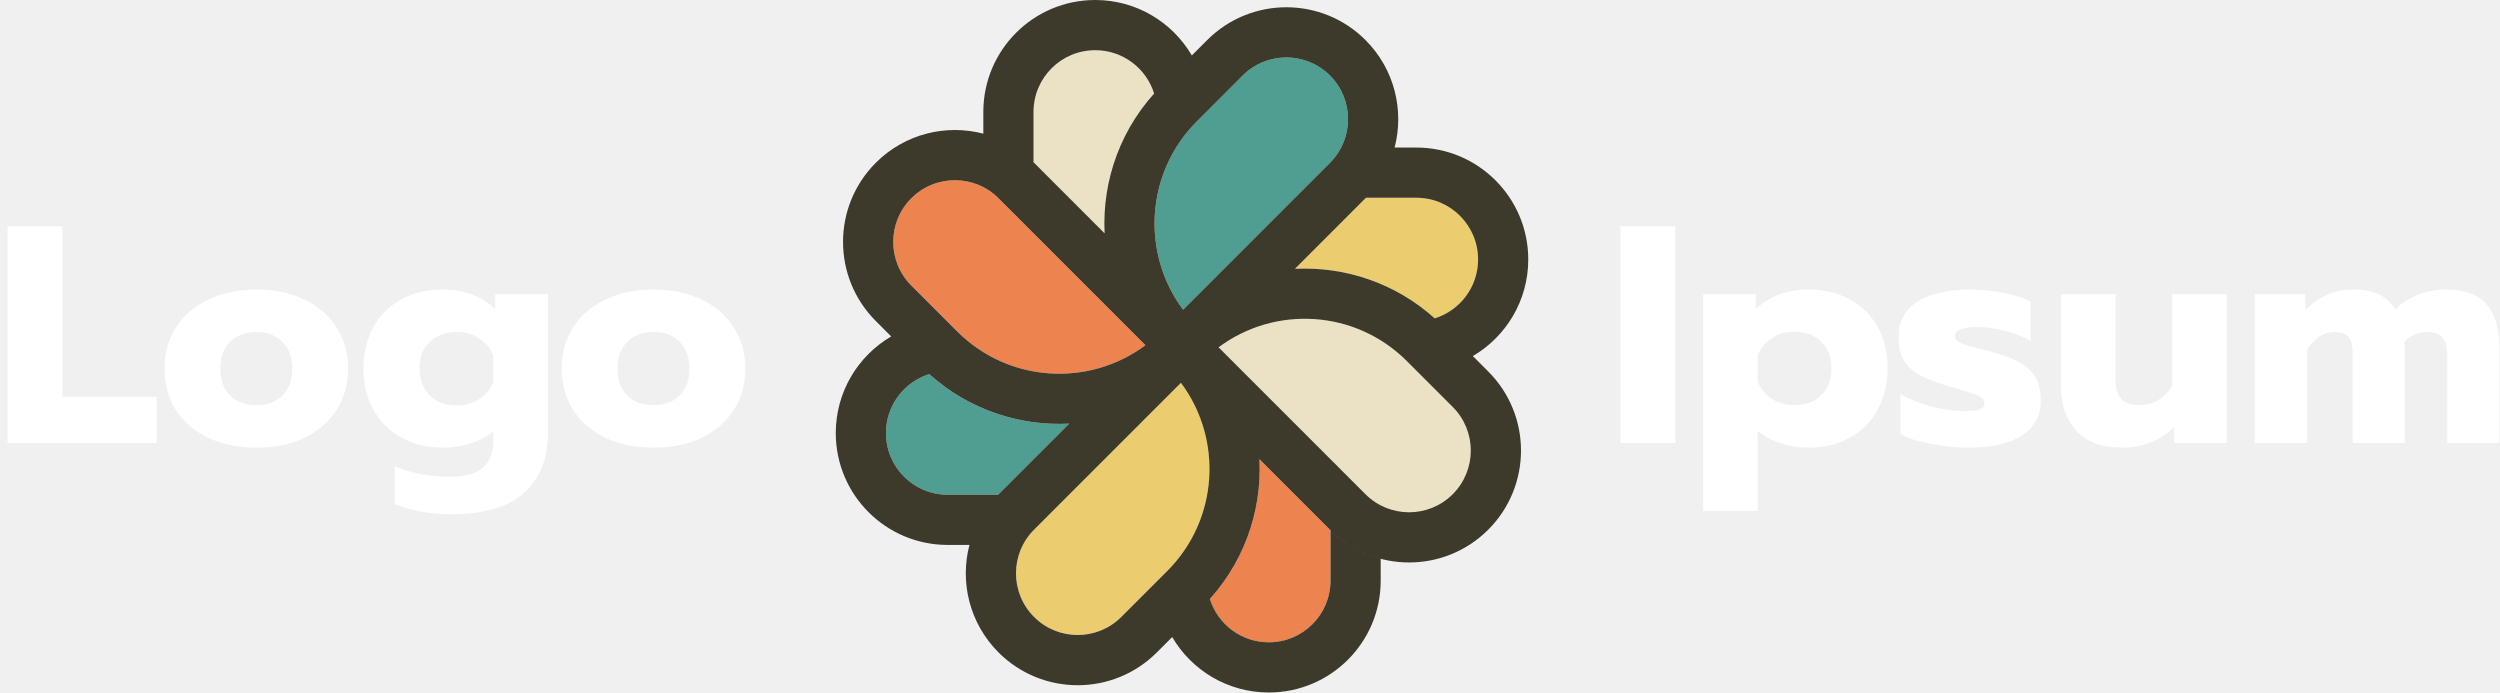
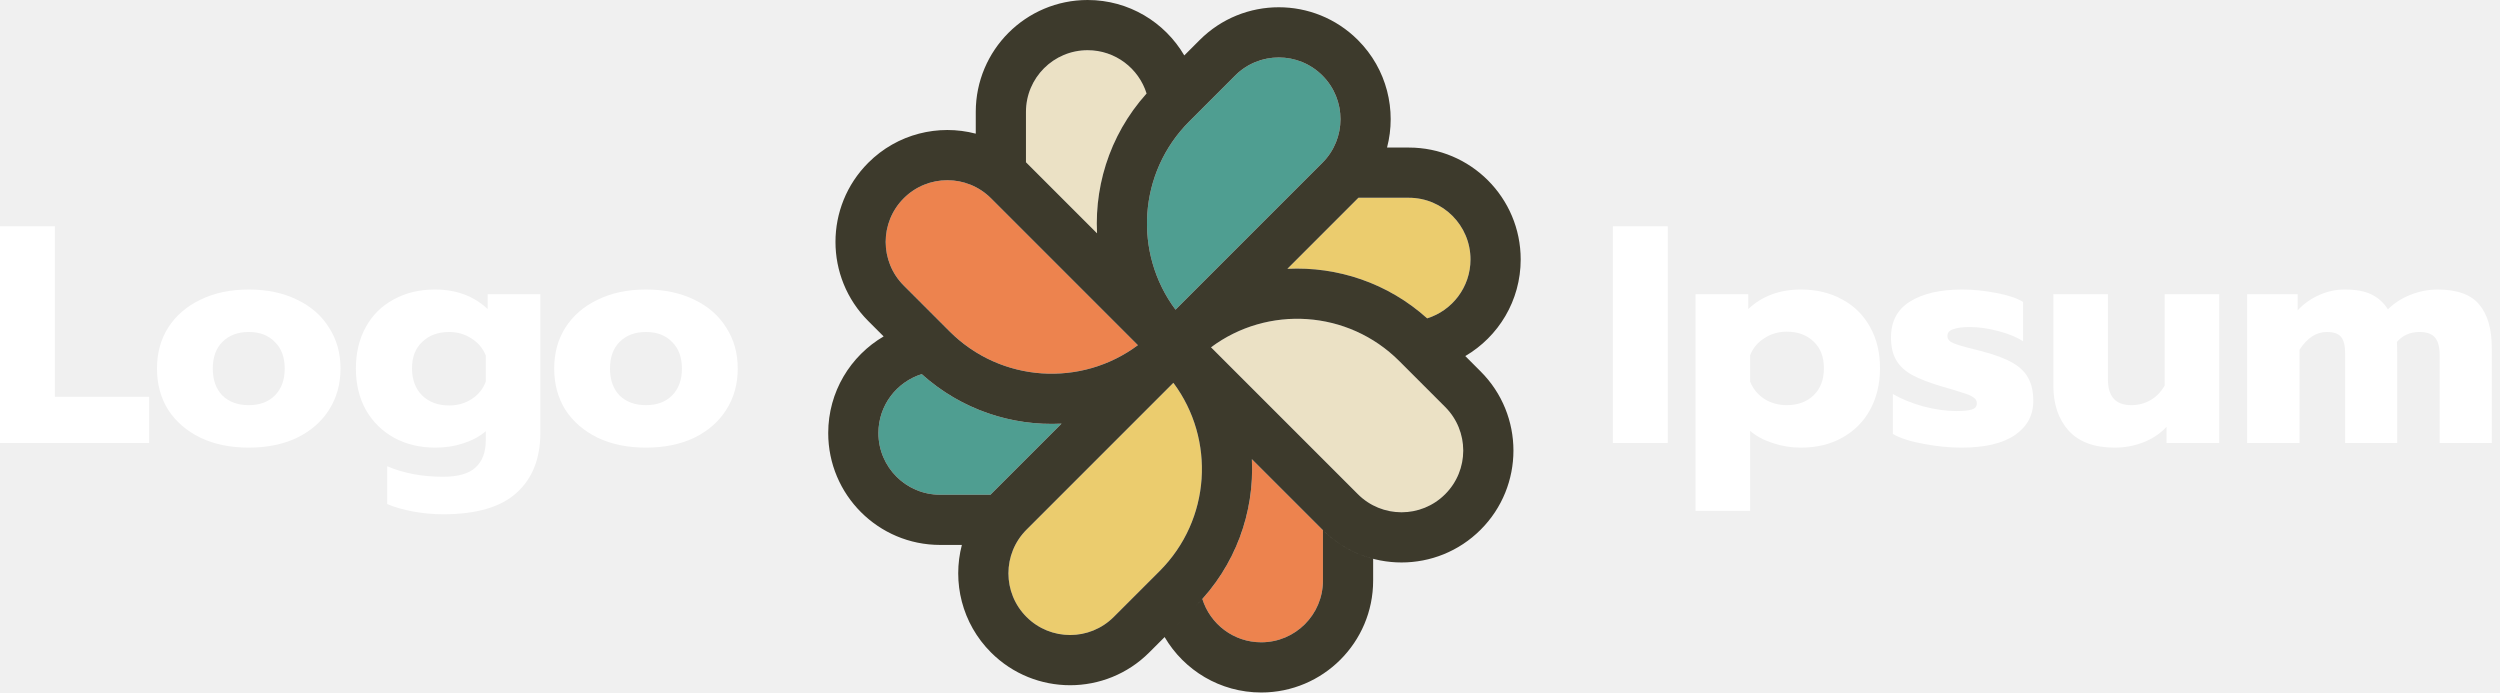
<svg xmlns="http://www.w3.org/2000/svg" width="213" height="59" viewBox="0 0 213 59" fill="none">
-   <path fill-rule="evenodd" clip-rule="evenodd" d="M105.881 6.435C107.933 4.382 111.262 4.382 113.315 6.435C115.367 8.488 115.367 11.816 113.315 13.869L100.799 26.384C97.206 21.569 97.596 14.72 101.97 10.346L105.881 6.435Z" fill="#4F9E91" />
-   <path fill-rule="evenodd" clip-rule="evenodd" d="M123.772 34.672C125.825 36.725 125.825 40.053 123.772 42.106C121.72 44.159 118.392 44.159 116.339 42.106L103.823 29.59C108.639 25.997 115.488 26.387 119.862 30.761L123.772 34.672Z" fill="#EBE1C5" />
-   <path fill-rule="evenodd" clip-rule="evenodd" d="M95.535 52.565C93.482 54.617 90.154 54.617 88.101 52.565C86.048 50.512 86.048 47.183 88.101 45.13L100.617 32.615C104.21 37.431 103.82 44.28 99.446 48.654L95.535 52.565Z" fill="#EBCC6E" />
-   <path fill-rule="evenodd" clip-rule="evenodd" d="M77.643 24.327C75.59 22.274 75.59 18.946 77.643 16.893C79.696 14.84 83.024 14.84 85.077 16.893L97.593 29.408C92.777 33.002 85.928 32.611 81.554 28.237L77.643 24.327Z" fill="#ED834E" />
-   <path fill-rule="evenodd" clip-rule="evenodd" d="M103.083 51.032C106.11 47.666 107.517 43.359 107.303 39.12L113.314 45.13C113.329 45.145 113.344 45.16 113.359 45.175V49.466C113.359 52.369 111.006 54.723 108.103 54.723C105.745 54.723 103.749 53.17 103.083 51.032Z" fill="#ED834E" />
-   <path fill-rule="evenodd" clip-rule="evenodd" d="M79.176 31.875C82.541 34.902 86.847 36.309 91.087 36.096L85.077 42.106C85.062 42.121 85.047 42.136 85.032 42.151H80.741C77.838 42.151 75.484 39.798 75.484 36.895C75.484 34.537 77.037 32.541 79.176 31.875Z" fill="#4F9E91" />
-   <path fill-rule="evenodd" clip-rule="evenodd" d="M122.24 27.125C118.875 24.098 114.568 22.691 110.328 22.904L116.339 16.894C116.354 16.879 116.368 16.864 116.383 16.849H120.675C123.578 16.849 125.932 19.202 125.932 22.105C125.932 24.463 124.379 26.459 122.24 27.125Z" fill="#EBCC6E" />
-   <path fill-rule="evenodd" clip-rule="evenodd" d="M98.333 7.968C95.306 11.333 93.899 15.64 94.112 19.88L88.102 13.869C88.087 13.854 88.072 13.839 88.057 13.824V9.533C88.057 6.63 90.41 4.276 93.313 4.276C95.671 4.276 97.666 5.829 98.333 7.968Z" fill="#EBE1C5" />
-   <path fill-rule="evenodd" clip-rule="evenodd" d="M93.313 0C88.048 0 83.78 4.268 83.78 9.533V11.388C80.612 10.56 77.102 11.387 74.619 13.869C70.896 17.593 70.896 23.629 74.619 27.352L75.93 28.663C73.105 30.317 71.208 33.385 71.208 36.895C71.208 42.16 75.476 46.428 80.741 46.428H82.596C81.768 49.596 82.595 53.106 85.077 55.589C88.8 59.312 94.837 59.312 98.56 55.589L102.47 51.678C105.92 48.228 107.531 43.636 107.304 39.12L113.314 45.13C117.037 48.853 123.074 48.853 126.797 45.13C130.52 41.407 130.52 35.371 126.797 31.648L125.486 30.337C128.31 28.683 130.208 25.615 130.208 22.105C130.208 16.84 125.939 12.572 120.674 12.572H118.82C119.648 9.404 118.821 5.893 116.338 3.411C112.616 -0.312 106.579 -0.312 102.856 3.411L98.946 7.322C95.496 10.771 93.885 15.363 94.112 19.88L88.102 13.869C88.087 13.854 88.072 13.839 88.056 13.825V9.533C88.056 6.63 90.41 4.277 93.313 4.277C95.671 4.277 97.666 5.829 98.332 7.968C98.53 7.749 98.734 7.533 98.945 7.322L101.545 4.722C99.89 1.897 96.823 0 93.313 0ZM116.383 16.849C116.368 16.863 116.354 16.879 116.338 16.893L110.328 22.904C114.568 22.691 118.874 24.098 122.239 27.125C124.378 26.458 125.932 24.463 125.932 22.105C125.932 19.202 123.578 16.849 120.674 16.849H116.383ZM85.032 42.151C85.047 42.136 85.062 42.121 85.077 42.106L91.088 36.096C86.848 36.309 82.541 34.902 79.176 31.875C77.037 32.542 75.485 34.537 75.485 36.895C75.485 39.798 77.838 42.151 80.741 42.151H85.032ZM79.012 31.726C78.849 31.575 78.688 31.421 78.53 31.262V31.262C78.688 31.421 78.849 31.575 79.012 31.726ZM108.103 59C104.592 59 101.525 57.103 99.871 54.278L102.47 51.678C102.681 51.467 102.886 51.251 103.083 51.032C103.749 53.17 105.745 54.723 108.103 54.723C111.006 54.723 113.359 52.37 113.359 49.467V45.175C114.591 46.391 116.072 47.203 117.636 47.612V49.467C117.636 54.732 113.368 59 108.103 59ZM113.314 6.435C111.261 4.383 107.933 4.383 105.88 6.435L101.97 10.346C97.596 14.72 97.206 21.569 100.799 26.385L113.314 13.869C115.367 11.816 115.367 8.488 113.314 6.435ZM123.772 42.106C125.825 40.053 125.825 36.725 123.772 34.672L119.862 30.762C115.488 26.388 108.639 25.997 103.823 29.591L116.338 42.106C118.391 44.159 121.72 44.159 123.772 42.106ZM95.535 52.564C93.483 54.617 90.154 54.617 88.101 52.564C86.049 50.511 86.049 47.183 88.101 45.13L100.617 32.615C104.21 37.431 103.82 44.28 99.446 48.654L95.535 52.564ZM77.643 16.893C75.591 18.946 75.591 22.275 77.643 24.328L81.554 28.238C85.928 32.612 92.777 33.002 97.593 29.409L85.077 16.893C83.024 14.841 79.696 14.841 77.643 16.893Z" fill="#3D3A2C" />
-   <path d="M0.645 19.278H5.32V33.806H13.35V37.741H0.645V19.278Z" fill="white" />
-   <path d="M21.838 38.138C20.271 38.138 18.897 37.856 17.717 37.292C16.538 36.711 15.622 35.919 14.97 34.915C14.336 33.894 14.02 32.723 14.02 31.402C14.02 30.081 14.336 28.919 14.97 27.916C15.622 26.894 16.538 26.102 17.717 25.538C18.897 24.957 20.271 24.667 21.838 24.667C23.405 24.667 24.779 24.957 25.959 25.538C27.138 26.102 28.045 26.894 28.679 27.916C29.331 28.919 29.657 30.081 29.657 31.402C29.657 32.723 29.331 33.894 28.679 34.915C28.045 35.919 27.138 36.711 25.959 37.292C24.779 37.856 23.405 38.138 21.838 38.138ZM21.838 34.519C22.771 34.519 23.511 34.246 24.057 33.7C24.62 33.137 24.902 32.371 24.902 31.402C24.902 30.434 24.62 29.676 24.057 29.131C23.511 28.567 22.771 28.285 21.838 28.285C20.905 28.285 20.156 28.567 19.593 29.131C19.047 29.676 18.774 30.434 18.774 31.402C18.774 32.371 19.047 33.137 19.593 33.7C20.156 34.246 20.905 34.519 21.838 34.519Z" fill="white" />
-   <path d="M38.389 43.817C37.544 43.817 36.69 43.737 35.827 43.579C34.982 43.42 34.251 43.209 33.635 42.945V39.722C35.026 40.321 36.61 40.62 38.389 40.62C39.675 40.62 40.599 40.356 41.162 39.828C41.744 39.3 42.034 38.525 42.034 37.504V36.738C41.523 37.178 40.889 37.521 40.132 37.768C39.393 38.014 38.6 38.138 37.755 38.138C36.417 38.138 35.237 37.856 34.216 37.292C33.194 36.729 32.393 35.936 31.812 34.915C31.248 33.894 30.967 32.723 30.967 31.402C30.967 30.064 31.248 28.884 31.812 27.863C32.376 26.841 33.168 26.058 34.189 25.512C35.211 24.948 36.382 24.667 37.702 24.667C39.516 24.667 41.013 25.221 42.193 26.331V25.063H46.683V36.87C46.683 39.071 46.005 40.779 44.649 41.994C43.311 43.209 41.224 43.817 38.389 43.817ZM38.917 34.545C39.639 34.545 40.282 34.361 40.845 33.991C41.409 33.621 41.805 33.128 42.034 32.511V30.293C41.788 29.676 41.383 29.192 40.819 28.84C40.255 28.47 39.622 28.285 38.917 28.285C37.966 28.285 37.2 28.567 36.619 29.131C36.038 29.676 35.748 30.425 35.748 31.376C35.748 32.344 36.038 33.119 36.619 33.7C37.2 34.264 37.966 34.545 38.917 34.545Z" fill="white" />
-   <path d="M55.681 38.138C54.114 38.138 52.74 37.856 51.56 37.292C50.38 36.711 49.465 35.919 48.813 34.915C48.179 33.894 47.862 32.723 47.862 31.402C47.862 30.081 48.179 28.919 48.813 27.916C49.465 26.894 50.38 26.102 51.56 25.538C52.74 24.957 54.114 24.667 55.681 24.667C57.248 24.667 58.621 24.957 59.801 25.538C60.981 26.102 61.888 26.894 62.522 27.916C63.173 28.919 63.499 30.081 63.499 31.402C63.499 32.723 63.173 33.894 62.522 34.915C61.888 35.919 60.981 36.711 59.801 37.292C58.621 37.856 57.248 38.138 55.681 38.138ZM55.681 34.519C56.614 34.519 57.354 34.246 57.9 33.7C58.463 33.137 58.745 32.371 58.745 31.402C58.745 30.434 58.463 29.676 57.9 29.131C57.354 28.567 56.614 28.285 55.681 28.285C54.748 28.285 53.999 28.567 53.436 29.131C52.89 29.676 52.617 30.434 52.617 31.402C52.617 32.371 52.89 33.137 53.436 33.7C53.999 34.246 54.748 34.519 55.681 34.519Z" fill="white" />
-   <path d="M138.062 19.278H142.738V37.741H138.062V19.278Z" fill="white" />
-   <path d="M145.105 25.063H149.596V26.331C150.775 25.221 152.272 24.667 154.086 24.667C155.407 24.667 156.578 24.948 157.599 25.512C158.621 26.058 159.412 26.841 159.976 27.863C160.54 28.866 160.822 30.037 160.822 31.376C160.822 32.696 160.54 33.876 159.976 34.915C159.412 35.936 158.621 36.729 157.599 37.292C156.596 37.856 155.424 38.138 154.086 38.138C153.241 38.138 152.431 38.005 151.657 37.741C150.9 37.495 150.265 37.151 149.755 36.711V43.526H145.105V25.063ZM152.871 34.519C153.822 34.519 154.589 34.237 155.169 33.674C155.75 33.11 156.041 32.344 156.041 31.376C156.041 30.407 155.75 29.65 155.169 29.104C154.589 28.541 153.822 28.259 152.871 28.259C152.167 28.259 151.533 28.444 150.969 28.814C150.405 29.166 150.002 29.65 149.755 30.266V32.511C150.002 33.128 150.405 33.621 150.969 33.991C151.533 34.343 152.167 34.519 152.871 34.519Z" fill="white" />
-   <path d="M167.752 38.138C166.731 38.138 165.666 38.032 164.557 37.821C163.448 37.627 162.566 37.345 161.915 36.975V33.568C162.637 33.991 163.499 34.343 164.504 34.625C165.524 34.889 166.458 35.021 167.304 35.021C167.919 35.021 168.369 34.977 168.65 34.889C168.933 34.801 169.073 34.625 169.073 34.361C169.073 34.149 168.977 33.982 168.783 33.859C168.607 33.718 168.271 33.577 167.779 33.436C167.304 33.278 166.749 33.11 166.115 32.934C165.041 32.617 164.196 32.291 163.579 31.957C162.962 31.622 162.505 31.2 162.205 30.689C161.906 30.178 161.757 29.536 161.757 28.761C161.757 27.387 162.294 26.366 163.368 25.697C164.459 25.01 165.947 24.667 167.832 24.667C168.748 24.667 169.708 24.764 170.711 24.957C171.733 25.151 172.497 25.406 173.009 25.723V29.078C172.481 28.726 171.776 28.435 170.895 28.206C170.033 27.977 169.222 27.863 168.465 27.863C167.867 27.863 167.4 27.924 167.066 28.047C166.731 28.153 166.564 28.347 166.564 28.629C166.564 28.893 166.731 29.095 167.066 29.236C167.4 29.377 167.999 29.553 168.862 29.764C169.425 29.905 169.663 29.967 169.574 29.949C170.702 30.249 171.573 30.583 172.19 30.953C172.807 31.323 173.237 31.763 173.484 32.274C173.749 32.767 173.88 33.401 173.88 34.176C173.88 35.391 173.352 36.359 172.296 37.081C171.256 37.785 169.742 38.138 167.752 38.138Z" fill="white" />
-   <path d="M180.821 38.138C179.078 38.138 177.766 37.654 176.886 36.685C176.024 35.717 175.592 34.44 175.592 32.855V25.063H180.241V32.327C180.241 33.788 180.901 34.519 182.222 34.519C182.821 34.519 183.367 34.378 183.859 34.096C184.352 33.815 184.757 33.401 185.074 32.855V25.063H189.723V37.742H185.233V36.368C184.688 36.949 184.026 37.389 183.251 37.689C182.478 37.988 181.667 38.138 180.821 38.138Z" fill="white" />
-   <path d="M192.103 25.063H196.409V26.436C196.937 25.873 197.545 25.441 198.231 25.142C198.917 24.825 199.648 24.667 200.423 24.667C201.374 24.667 202.132 24.807 202.695 25.089C203.277 25.371 203.743 25.794 204.095 26.357C204.623 25.829 205.266 25.415 206.023 25.116C206.781 24.816 207.547 24.667 208.321 24.667C209.994 24.667 211.183 25.098 211.887 25.961C212.591 26.806 212.943 28.03 212.943 29.632V37.741H208.506V30.293C208.506 29.588 208.374 29.078 208.109 28.761C207.846 28.444 207.405 28.285 206.79 28.285C205.997 28.285 205.353 28.567 204.861 29.131C204.879 29.43 204.887 29.888 204.887 30.504V37.741H200.45V30.108C200.45 29.456 200.336 28.99 200.107 28.708C199.877 28.426 199.472 28.285 198.892 28.285C197.993 28.285 197.219 28.787 196.567 29.791V37.741H192.103V25.063Z" fill="white" />
+   <path fill-rule="evenodd" clip-rule="evenodd" d="M105.236 6.435C107.289 4.382 110.617 4.382 112.67 6.435C114.722 8.488 114.722 11.816 112.67 13.869L100.154 26.384C96.561 21.569 96.951 14.72 101.325 10.346L105.236 6.435Z" fill="#4F9E91" />
+   <path fill-rule="evenodd" clip-rule="evenodd" d="M123.127 34.672C125.181 36.725 125.181 40.053 123.127 42.106C121.076 44.159 117.747 44.159 115.694 42.106L103.179 29.59C107.994 25.997 114.843 26.387 119.217 30.761L123.127 34.672Z" fill="#EBE1C5" />
+   <path fill-rule="evenodd" clip-rule="evenodd" d="M94.891 52.565C92.838 54.617 89.51 54.617 87.457 52.565C85.404 50.512 85.404 47.183 87.457 45.13L99.972 32.615C103.565 37.431 103.175 44.28 98.801 48.654L94.891 52.565Z" fill="#EBCC6E" />
+   <path fill-rule="evenodd" clip-rule="evenodd" d="M76.999 24.327C74.946 22.274 74.946 18.946 76.999 16.893C79.052 14.84 82.38 14.84 84.433 16.893L96.948 29.408C92.132 33.002 85.283 32.611 80.909 28.237L76.999 24.327Z" fill="#ED834E" />
+   <path fill-rule="evenodd" clip-rule="evenodd" d="M102.439 51.032C105.466 47.666 106.873 43.359 106.659 39.12L112.67 45.13C112.685 45.145 112.7 45.16 112.715 45.175V49.466C112.715 52.369 110.362 54.723 107.458 54.723C105.1 54.723 103.105 53.17 102.439 51.032Z" fill="#ED834E" />
+   <path fill-rule="evenodd" clip-rule="evenodd" d="M78.531 31.875C81.897 34.902 86.203 36.309 90.443 36.096L84.433 42.106C84.418 42.121 84.403 42.136 84.388 42.151H80.097C77.194 42.151 74.84 39.798 74.84 36.895C74.84 34.537 76.393 32.541 78.531 31.875Z" fill="#4F9E91" />
+   <path fill-rule="evenodd" clip-rule="evenodd" d="M121.595 27.125C118.23 24.098 113.923 22.691 109.683 22.904L115.694 16.894C115.709 16.879 115.724 16.864 115.739 16.849H120.03C122.933 16.849 125.287 19.202 125.287 22.105C125.287 24.463 123.734 26.459 121.595 27.125Z" fill="#EBCC6E" />
+   <path fill-rule="evenodd" clip-rule="evenodd" d="M97.688 7.968C94.661 11.333 93.254 15.64 93.467 19.88L87.457 13.869C87.442 13.854 87.427 13.839 87.412 13.824V9.533C87.412 6.63 89.765 4.276 92.668 4.276C95.026 4.276 97.022 5.829 97.688 7.968Z" fill="#EBE1C5" />
+   <path fill-rule="evenodd" clip-rule="evenodd" d="M92.668 0C87.403 0 83.135 4.268 83.135 9.533V11.388C79.967 10.56 76.457 11.387 73.975 13.869C70.252 17.593 70.252 23.629 73.975 27.352L75.286 28.663C72.461 30.317 70.564 33.385 70.564 36.895C70.564 42.16 74.832 46.428 80.097 46.428H81.951C81.123 49.596 81.951 53.106 84.433 55.589C88.156 59.312 94.192 59.312 97.915 55.589L101.825 51.678C105.275 48.228 106.886 43.636 106.659 39.12L112.67 45.13C116.393 48.853 122.429 48.853 126.152 45.13C129.876 41.407 129.876 35.371 126.152 31.648L124.842 30.337C127.666 28.683 129.563 25.615 129.563 22.105C129.563 16.84 125.294 12.572 120.03 12.572H118.176C119.003 9.404 118.176 5.893 115.694 3.411C111.971 -0.312 105.935 -0.312 102.212 3.411L98.301 7.322C94.851 10.771 93.24 15.363 93.468 19.88L87.457 13.869C87.442 13.854 87.427 13.839 87.412 13.825V9.533C87.412 6.63 89.765 4.277 92.668 4.277C95.026 4.277 97.022 5.829 97.688 7.968C97.885 7.749 98.09 7.533 98.301 7.322L100.901 4.722C99.246 1.897 96.179 0 92.668 0ZM115.739 16.849C115.724 16.863 115.709 16.879 115.694 16.893L109.683 22.904C113.924 22.691 118.23 24.098 121.595 27.125C123.734 26.458 125.287 24.463 125.287 22.105C125.287 19.202 122.934 16.849 120.03 16.849H115.739ZM84.388 42.151C84.403 42.136 84.418 42.121 84.433 42.106L90.443 36.096C86.203 36.309 81.897 34.902 78.532 31.875C76.393 32.542 74.84 34.537 74.84 36.895C74.84 39.798 77.194 42.151 80.097 42.151H84.388ZM78.368 31.726C78.204 31.575 78.044 31.421 77.885 31.262V31.262C78.044 31.421 78.204 31.575 78.368 31.726ZM107.458 59C103.948 59 100.881 57.103 99.226 54.278L101.825 51.678C102.037 51.467 102.241 51.251 102.439 51.032C103.105 53.17 105.1 54.723 107.458 54.723C110.361 54.723 112.715 52.37 112.715 49.467V45.175C113.947 46.391 115.427 47.203 116.992 47.612V49.467C116.992 54.732 112.723 59 107.458 59ZM112.67 6.435C110.617 4.383 107.289 4.383 105.236 6.435L101.325 10.346C96.951 14.72 96.561 21.569 100.154 26.385L112.67 13.869C114.723 11.816 114.723 8.488 112.67 6.435ZM123.127 42.106C125.181 40.053 125.181 36.725 123.127 34.672L119.217 30.762C114.843 26.388 107.994 25.997 103.178 29.591L115.694 42.106C117.747 44.159 121.076 44.159 123.127 42.106ZM94.891 52.564C92.838 54.617 89.51 54.617 87.457 52.564C85.404 50.511 85.404 47.183 87.457 45.13L99.972 32.615C103.566 37.431 103.175 44.28 98.801 48.654L94.891 52.564ZM76.999 16.893C74.946 18.946 74.946 22.275 76.999 24.328L80.909 28.238C85.283 32.612 92.132 33.002 96.948 29.409L84.433 16.893C82.38 14.841 79.052 14.841 76.999 16.893Z" fill="#3D3A2C" />
+   <path d="M0 19.278H4.675V33.806H12.705V37.741H0V19.278Z" fill="white" />
+   <path d="M21.194 38.138C19.627 38.138 18.253 37.856 17.073 37.292C15.893 36.711 14.978 35.919 14.326 34.915C13.692 33.894 13.375 32.723 13.375 31.402C13.375 30.081 13.692 28.919 14.326 27.916C14.978 26.894 15.893 26.102 17.073 25.538C18.253 24.957 19.627 24.667 21.194 24.667C22.761 24.667 24.134 24.957 25.314 25.538C26.494 26.102 27.401 26.894 28.035 27.916C28.686 28.919 29.012 30.081 29.012 31.402C29.012 32.723 28.686 33.894 28.035 34.915C27.401 35.919 26.494 36.711 25.314 37.292C24.134 37.856 22.761 38.138 21.194 38.138ZM21.194 34.519C22.127 34.519 22.867 34.246 23.412 33.7C23.976 33.137 24.258 32.371 24.258 31.402C24.258 30.434 23.976 29.676 23.412 29.131C22.867 28.567 22.127 28.285 21.194 28.285C20.26 28.285 19.512 28.567 18.949 29.131C18.403 29.676 18.13 30.434 18.13 31.402C18.13 32.371 18.403 33.137 18.949 33.7C19.512 34.246 20.26 34.519 21.194 34.519Z" fill="white" />
+   <path d="M37.744 43.817C36.899 43.817 36.045 43.737 35.182 43.579C34.337 43.42 33.606 43.209 32.99 42.945V39.722C34.381 40.321 35.966 40.62 37.744 40.62C39.03 40.62 39.954 40.356 40.518 39.828C41.099 39.3 41.389 38.525 41.389 37.504V36.738C40.879 37.178 40.245 37.521 39.487 37.768C38.748 38.014 37.956 38.138 37.11 38.138C35.772 38.138 34.592 37.856 33.571 37.292C32.55 36.729 31.748 35.936 31.167 34.915C30.604 33.894 30.322 32.723 30.322 31.402C30.322 30.064 30.604 28.884 31.167 27.863C31.731 26.841 32.523 26.058 33.544 25.512C34.566 24.948 35.737 24.667 37.057 24.667C38.871 24.667 40.368 25.221 41.548 26.331V25.063H46.038V36.87C46.038 39.071 45.36 40.779 44.004 41.994C42.666 43.209 40.579 43.817 37.744 43.817ZM38.273 34.545C38.995 34.545 39.637 34.361 40.201 33.991C40.764 33.621 41.16 33.128 41.389 32.511V30.293C41.143 29.676 40.738 29.192 40.174 28.84C39.611 28.47 38.977 28.285 38.273 28.285C37.322 28.285 36.556 28.567 35.974 29.131C35.393 29.676 35.103 30.425 35.103 31.376C35.103 32.344 35.393 33.119 35.974 33.7C36.556 34.264 37.322 34.545 38.273 34.545Z" fill="white" />
+   <path d="M55.036 38.138C53.469 38.138 52.096 37.856 50.916 37.292C49.736 36.711 48.82 35.919 48.169 34.915C47.535 33.894 47.218 32.723 47.218 31.402C47.218 30.081 47.535 28.919 48.169 27.916C48.82 26.894 49.736 26.102 50.916 25.538C52.096 24.957 53.469 24.667 55.036 24.667C56.603 24.667 57.977 24.957 59.157 25.538C60.337 26.102 61.243 26.894 61.877 27.916C62.529 28.919 62.855 30.081 62.855 31.402C62.855 32.723 62.529 33.894 61.877 34.915C61.243 35.919 60.337 36.711 59.157 37.292C57.977 37.856 56.603 38.138 55.036 38.138ZM55.036 34.519C55.969 34.519 56.709 34.246 57.255 33.7C57.818 33.137 58.1 32.371 58.1 31.402C58.1 30.434 57.818 29.676 57.255 29.131C56.709 28.567 55.969 28.285 55.036 28.285C54.103 28.285 53.354 28.567 52.791 29.131C52.245 29.676 51.972 30.434 51.972 31.402C51.972 32.371 52.245 33.137 52.791 33.7C53.354 34.246 54.103 34.519 55.036 34.519Z" fill="white" />
+   <path d="M137.418 19.278H142.094V37.741H137.418V19.278Z" fill="white" />
+   <path d="M144.461 25.063H148.952V26.331C150.131 25.221 151.627 24.667 153.441 24.667C154.762 24.667 155.933 24.948 156.954 25.512C157.976 26.058 158.768 26.841 159.331 27.863C159.895 28.866 160.177 30.037 160.177 31.376C160.177 32.696 159.895 33.876 159.331 34.915C158.768 35.936 157.976 36.729 156.954 37.292C155.951 37.856 154.78 38.138 153.441 38.138C152.596 38.138 151.786 38.005 151.012 37.741C150.255 37.495 149.62 37.151 149.11 36.711V43.526H144.461V25.063ZM152.227 34.519C153.178 34.519 153.944 34.237 154.524 33.674C155.105 33.11 155.397 32.344 155.397 31.376C155.397 30.407 155.105 29.65 154.524 29.104C153.944 28.541 153.178 28.259 152.227 28.259C151.522 28.259 150.888 28.444 150.324 28.814C149.761 29.166 149.357 29.65 149.11 30.266V32.511C149.357 33.128 149.761 33.621 150.324 33.991C150.888 34.343 151.522 34.519 152.227 34.519Z" fill="white" />
+   <path d="M167.107 38.138C166.087 38.138 165.022 38.032 163.912 37.821C162.803 37.627 161.921 37.345 161.27 36.975V33.568C161.992 33.991 162.855 34.343 163.859 34.625C164.88 34.889 165.813 35.021 166.659 35.021C167.274 35.021 167.724 34.977 168.005 34.889C168.288 34.801 168.428 34.625 168.428 34.361C168.428 34.149 168.332 33.982 168.138 33.859C167.962 33.718 167.627 33.577 167.134 33.436C166.659 33.278 166.104 33.11 165.47 32.934C164.396 32.617 163.551 32.291 162.934 31.957C162.318 31.622 161.861 31.2 161.56 30.689C161.261 30.178 161.112 29.536 161.112 28.761C161.112 27.387 161.649 26.366 162.723 25.697C163.815 25.01 165.303 24.667 167.187 24.667C168.103 24.667 169.063 24.764 170.066 24.957C171.088 25.151 171.853 25.406 172.364 25.723V29.078C171.836 28.726 171.131 28.435 170.251 28.206C169.388 27.977 168.578 27.863 167.82 27.863C167.223 27.863 166.755 27.924 166.421 28.047C166.087 28.153 165.92 28.347 165.92 28.629C165.92 28.893 166.087 29.095 166.421 29.236C166.755 29.377 167.354 29.553 168.217 29.764C168.78 29.905 169.018 29.967 168.93 29.949C170.057 30.249 170.928 30.583 171.545 30.953C172.162 31.323 172.592 31.763 172.839 32.274C173.104 32.767 173.236 33.401 173.236 34.176C173.236 35.391 172.708 36.359 171.651 37.081C170.612 37.785 169.097 38.138 167.107 38.138Z" fill="white" />
+   <path d="M180.176 38.138C178.434 38.138 177.122 37.654 176.242 36.685C175.379 35.717 174.947 34.44 174.947 32.855V25.063H179.596V32.327C179.596 33.788 180.256 34.519 181.577 34.519C182.176 34.519 182.722 34.378 183.215 34.096C183.707 33.815 184.112 33.401 184.429 32.855V25.063H189.078V37.742H184.589V36.368C184.043 36.949 183.382 37.389 182.607 37.689C181.833 37.988 181.022 38.138 180.176 38.138Z" fill="white" />
+   <path d="M191.458 25.063H195.764V26.436C196.292 25.873 196.9 25.441 197.587 25.142C198.273 24.825 199.004 24.667 199.779 24.667C200.73 24.667 201.487 24.807 202.051 25.089C202.632 25.371 203.098 25.794 203.45 26.357C203.978 25.829 204.622 25.415 205.379 25.116C206.137 24.816 206.903 24.667 207.677 24.667C209.35 24.667 210.539 25.098 211.243 25.961C211.947 26.806 212.299 28.03 212.299 29.632V37.741H207.861V30.293C207.861 29.588 207.73 29.078 207.465 28.761C207.202 28.444 206.761 28.285 206.146 28.285C205.353 28.285 204.709 28.567 204.217 29.131C204.234 29.43 204.243 29.888 204.243 30.504V37.741H199.806V30.108C199.806 29.456 199.692 28.99 199.462 28.708C199.233 28.426 198.828 28.285 198.248 28.285C197.349 28.285 196.575 28.787 195.923 29.791V37.741H191.458V25.063Z" fill="white" />
</svg>
